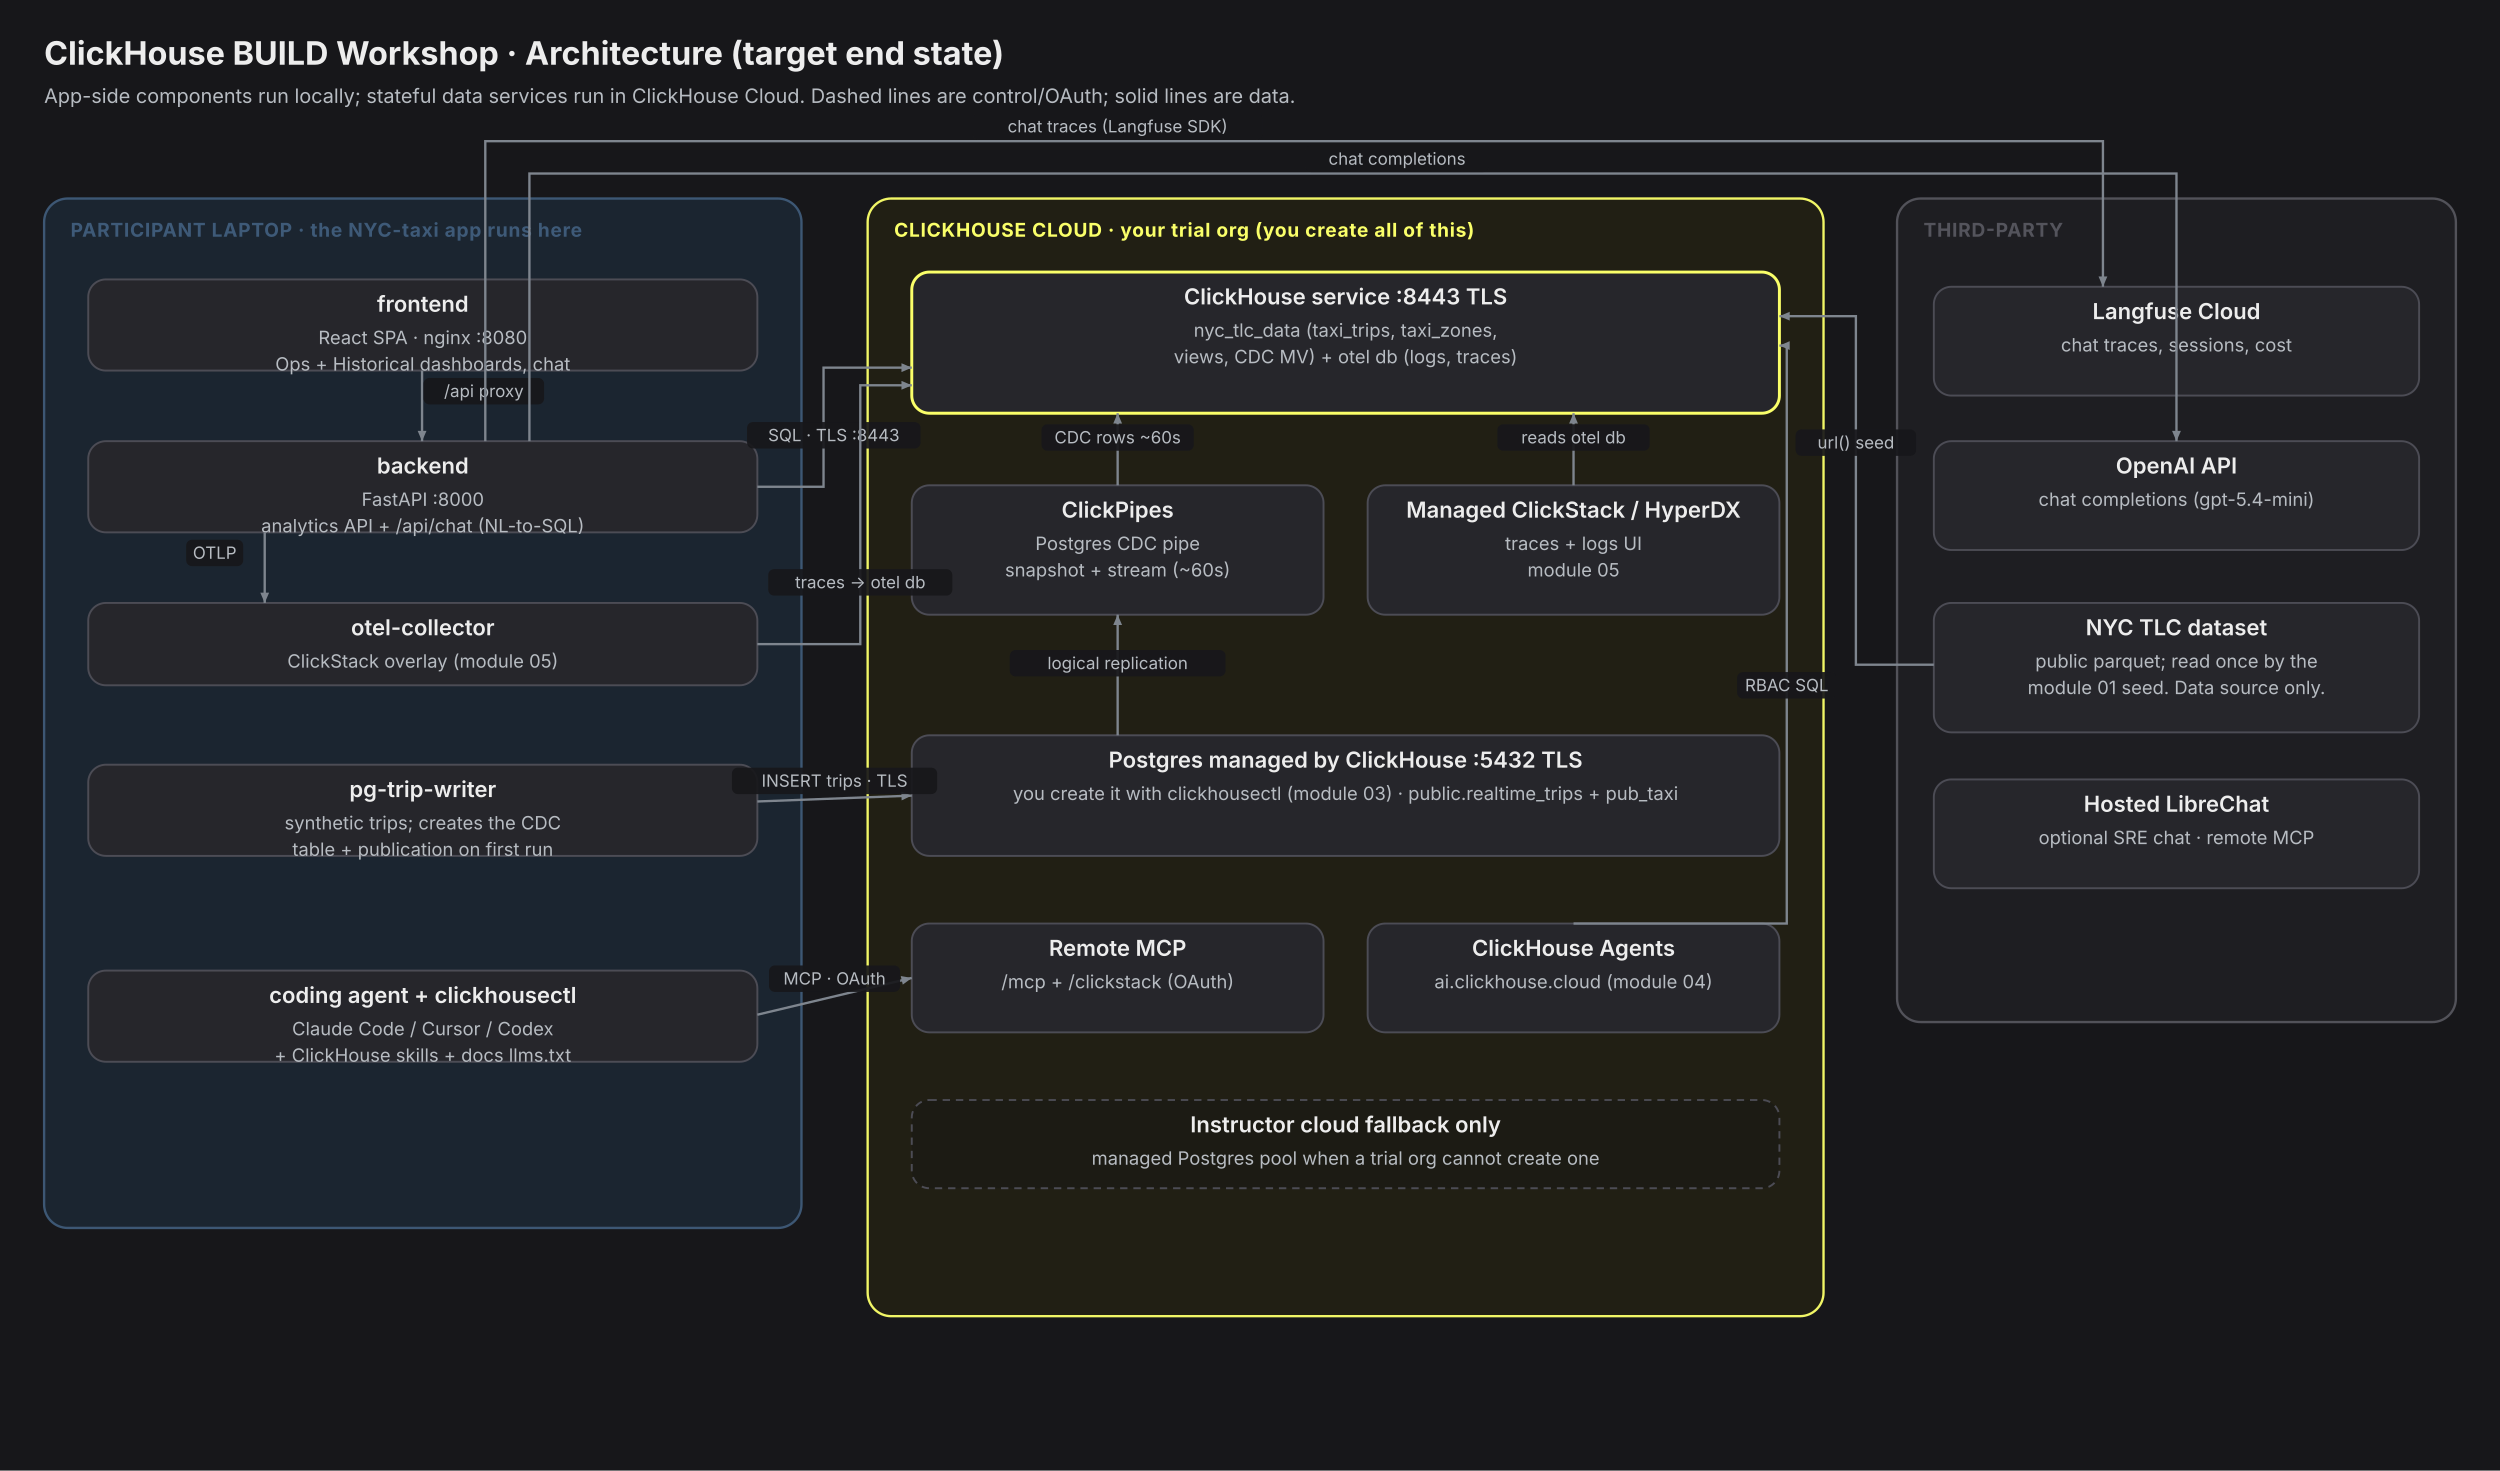
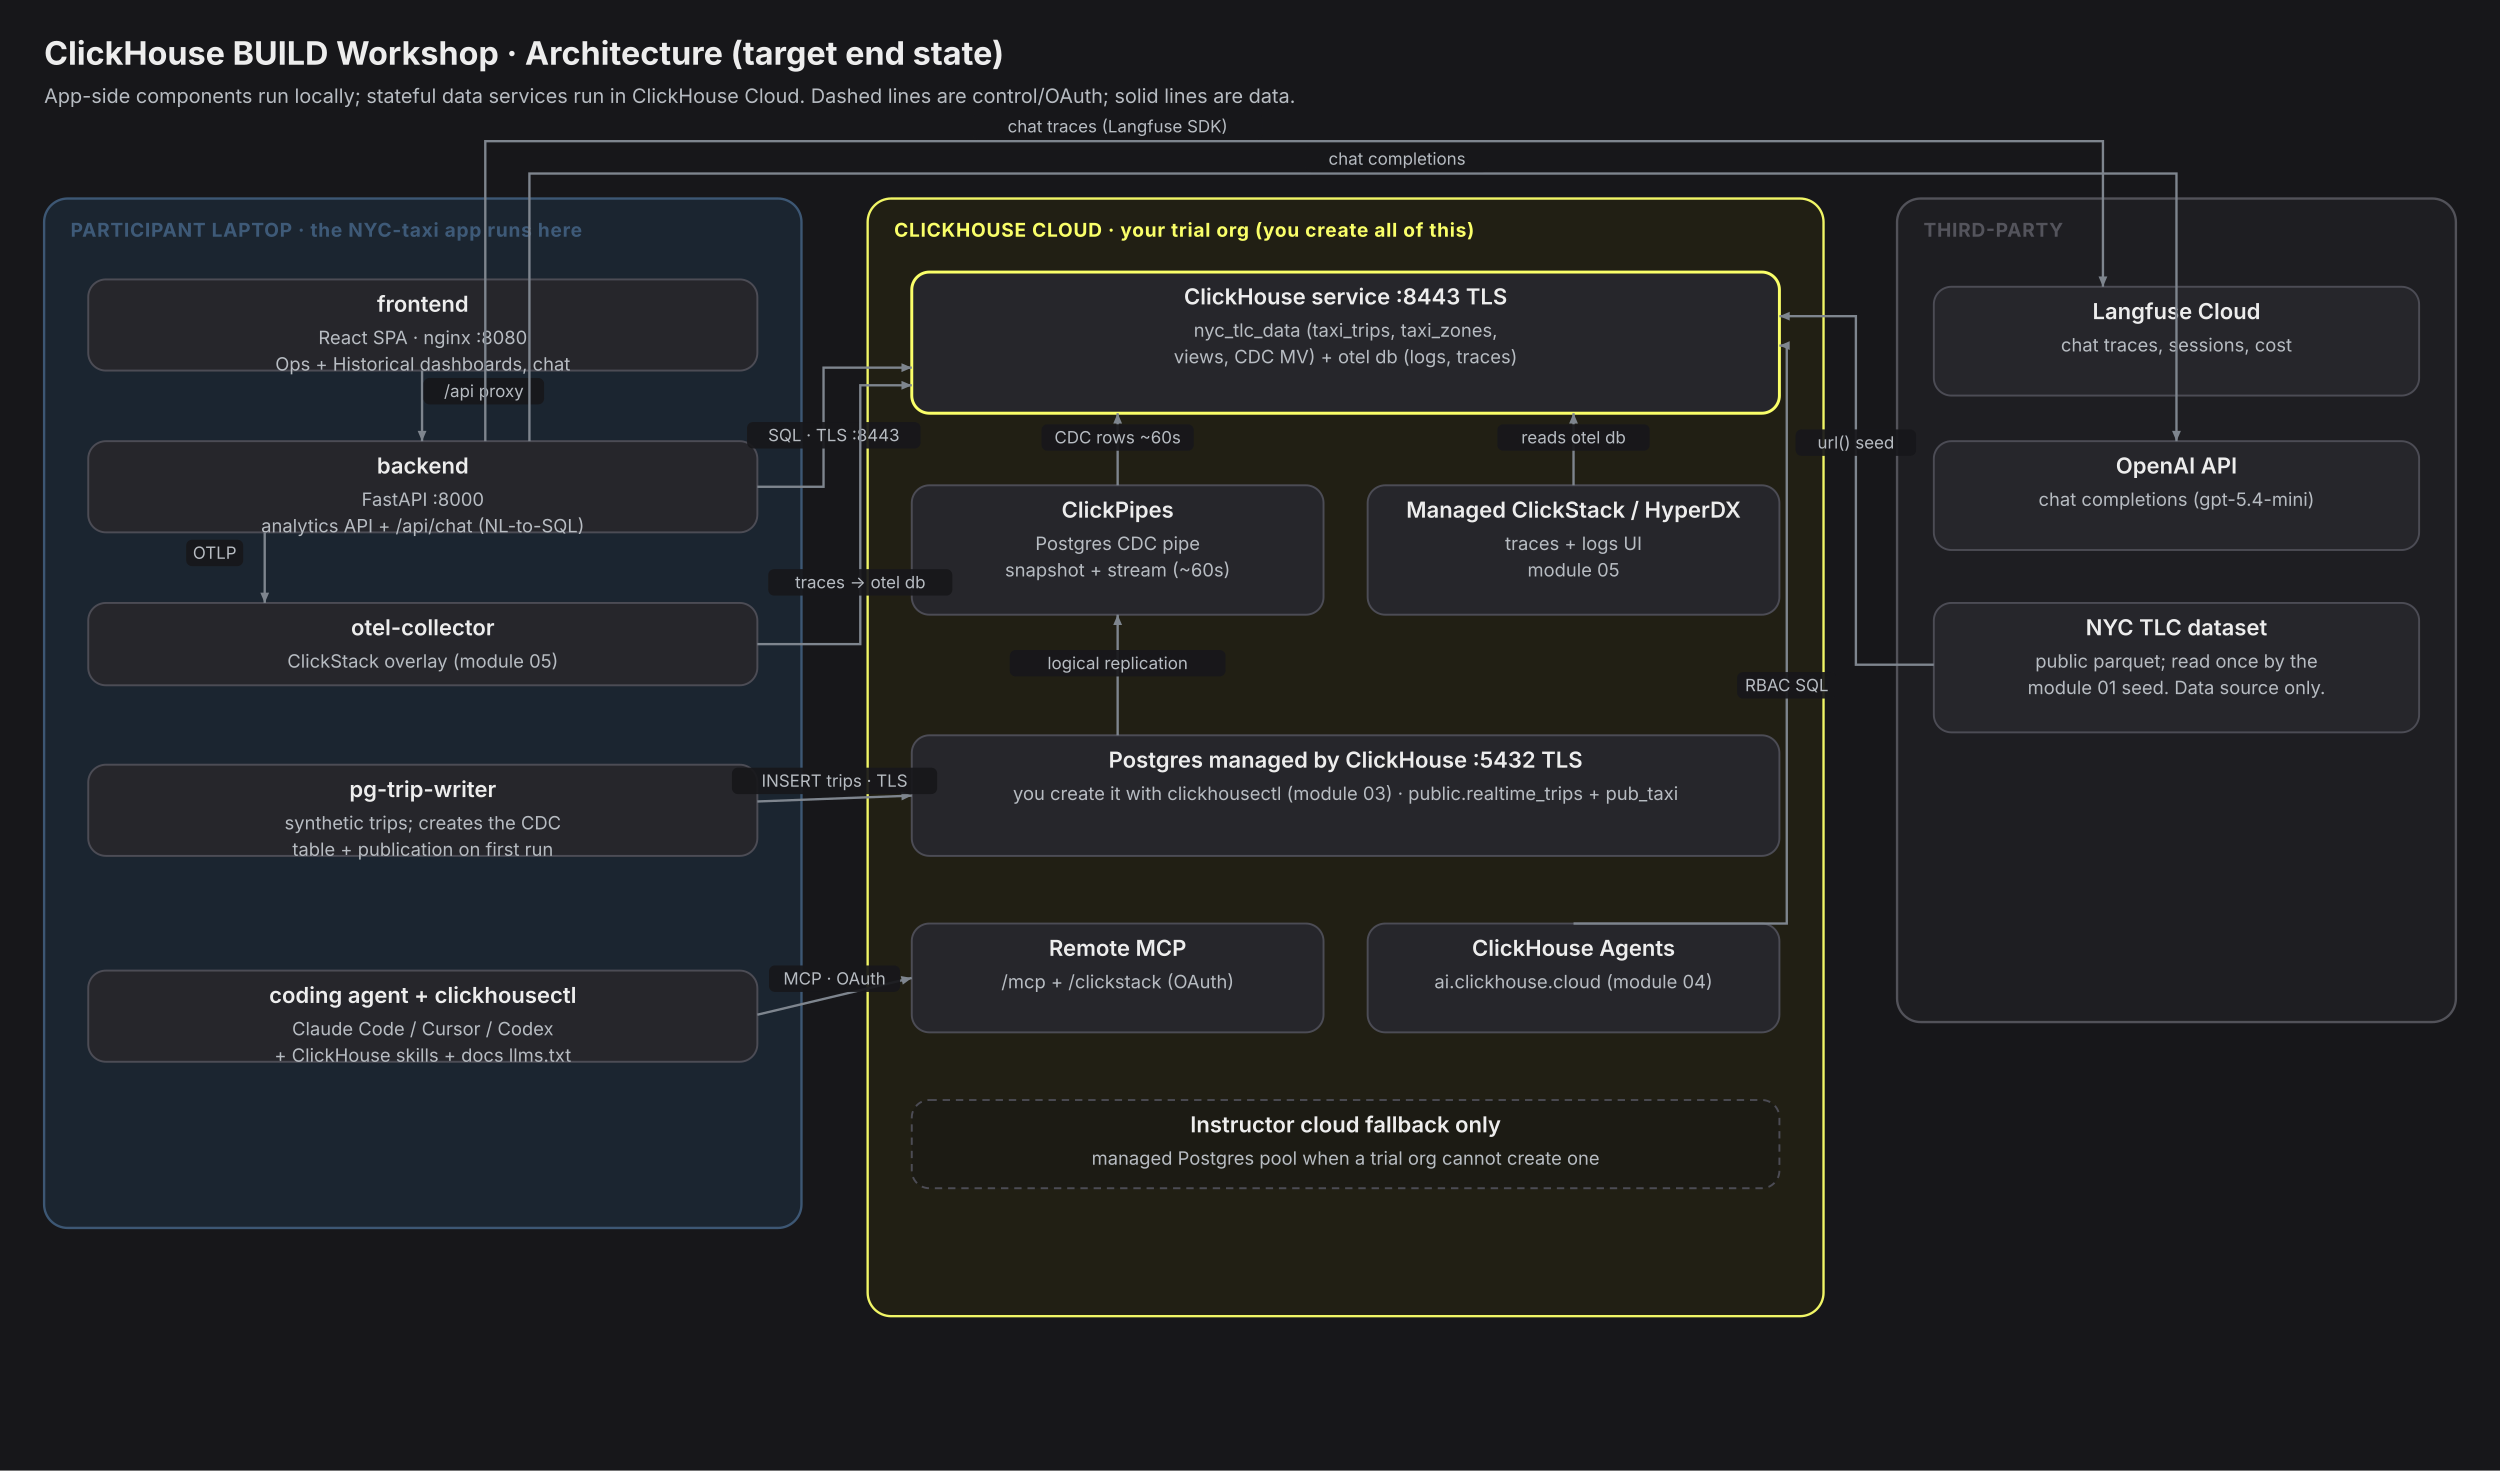
<svg xmlns="http://www.w3.org/2000/svg" width="1700" height="1000" viewBox="0 0 1700 1000" font-family="Inter, -apple-system, Segoe UI, Roboto, sans-serif">
  <rect x="0" y="0" width="1700" height="1000" fill="#17171A" />
  <defs>
    <marker id="arrow" markerWidth="9" markerHeight="9" refX="7" refY="3" orient="auto" markerUnits="userSpaceOnUse">
      <path d="M0,0 L7,3 L0,6 Z" fill="#7E858E" />
    </marker>
  </defs>
  <text x="30" y="44" fill="#EDEDED" font-size="22" font-weight="700">ClickHouse BUILD Workshop · Architecture (target end state)</text>
  <text x="30" y="70" fill="#B7BCC2" font-size="13.5">App-side components run locally; stateful data services run in ClickHouse Cloud. Dashed lines are control/OAuth; solid lines are data.</text>
  <rect x="30" y="135" width="515" height="700" rx="16" fill="#1B2531" stroke="#3E5A78" stroke-width="1.6" opacity="0.96" />
  <text x="48" y="161" fill="#3E5A78" font-size="13" font-weight="700" letter-spacing="0.5">PARTICIPANT LAPTOP  ·  the NYC-taxi app runs here</text>
  <rect x="590" y="135" width="650" height="760" rx="16" fill="#211F14" stroke="#FAFF69" stroke-width="1.6" opacity="0.96" />
  <text x="608" y="161" fill="#FAFF69" font-size="13" font-weight="700" letter-spacing="0.5">CLICKHOUSE CLOUD  ·  your trial org (you create all of this)</text>
  <rect x="1290" y="135" width="380" height="560" rx="16" fill="#1E1E22" stroke="#54545C" stroke-width="1.6" opacity="0.96" />
  <text x="1308" y="161" fill="#54545C" font-size="13" font-weight="700" letter-spacing="0.5">THIRD-PARTY</text>
  <rect x="60" y="190" width="455" height="62" rx="12" fill="#26262B" stroke="#4C4C55" stroke-width="1.3" />
  <text x="287.5" y="212" fill="#EDEDED" font-size="15" font-weight="600" text-anchor="middle">frontend</text>
  <text x="287.5" y="234" fill="#B7BCC2" font-size="12.5" text-anchor="middle">React SPA · nginx :8080</text>
  <text x="287.5" y="252" fill="#B7BCC2" font-size="12.5" text-anchor="middle">Ops + Historical dashboards, chat</text>
  <rect x="60" y="300" width="455" height="62" rx="12" fill="#26262B" stroke="#4C4C55" stroke-width="1.3" />
  <text x="287.5" y="322" fill="#EDEDED" font-size="15" font-weight="600" text-anchor="middle">backend</text>
  <text x="287.5" y="344" fill="#B7BCC2" font-size="12.5" text-anchor="middle">FastAPI :8000</text>
  <text x="287.5" y="362" fill="#B7BCC2" font-size="12.5" text-anchor="middle">analytics API + /api/chat (NL-to-SQL)</text>
  <rect x="60" y="410" width="455" height="56" rx="12" fill="#26262B" stroke="#4C4C55" stroke-width="1.3" />
  <text x="287.5" y="432" fill="#EDEDED" font-size="15" font-weight="600" text-anchor="middle">otel-collector</text>
  <text x="287.5" y="454" fill="#B7BCC2" font-size="12.5" text-anchor="middle">ClickStack overlay (module 05)</text>
  <rect x="60" y="520" width="455" height="62" rx="12" fill="#26262B" stroke="#4C4C55" stroke-width="1.3" />
  <text x="287.5" y="542" fill="#EDEDED" font-size="15" font-weight="600" text-anchor="middle">pg-trip-writer</text>
  <text x="287.5" y="564" fill="#B7BCC2" font-size="12.5" text-anchor="middle">synthetic trips; creates the CDC</text>
  <text x="287.5" y="582" fill="#B7BCC2" font-size="12.5" text-anchor="middle">table + publication on first run</text>
  <rect x="60" y="660" width="455" height="62" rx="12" fill="#26262B" stroke="#4C4C55" stroke-width="1.3" />
  <text x="287.5" y="682" fill="#EDEDED" font-size="15" font-weight="600" text-anchor="middle">coding agent + clickhousectl</text>
  <text x="287.5" y="704" fill="#B7BCC2" font-size="12.5" text-anchor="middle">Claude Code / Cursor / Codex</text>
  <text x="287.5" y="722" fill="#B7BCC2" font-size="12.5" text-anchor="middle">+ ClickHouse skills + docs llms.txt</text>
  <rect x="620" y="185" width="590" height="96" rx="12" fill="#26262B" stroke="#FAFF69" stroke-width="2" />
  <text x="915.0" y="207" fill="#EDEDED" font-size="15" font-weight="600" text-anchor="middle">ClickHouse service  :8443 TLS</text>
  <text x="915.0" y="229" fill="#B7BCC2" font-size="12.5" text-anchor="middle">nyc_tlc_data (taxi_trips, taxi_zones,</text>
  <text x="915.0" y="247" fill="#B7BCC2" font-size="12.5" text-anchor="middle">views, CDC MV)   +   otel db (logs, traces)</text>
  <rect x="620" y="330" width="280" height="88" rx="12" fill="#26262B" stroke="#4C4C55" stroke-width="1.3" />
  <text x="760.0" y="352" fill="#EDEDED" font-size="15" font-weight="600" text-anchor="middle">ClickPipes</text>
  <text x="760.0" y="374" fill="#B7BCC2" font-size="12.5" text-anchor="middle">Postgres CDC pipe</text>
  <text x="760.0" y="392" fill="#B7BCC2" font-size="12.5" text-anchor="middle">snapshot + stream (~60s)</text>
  <rect x="930" y="330" width="280" height="88" rx="12" fill="#26262B" stroke="#4C4C55" stroke-width="1.3" />
  <text x="1070.0" y="352" fill="#EDEDED" font-size="15" font-weight="600" text-anchor="middle">Managed ClickStack / HyperDX</text>
  <text x="1070.0" y="374" fill="#B7BCC2" font-size="12.5" text-anchor="middle">traces + logs UI</text>
  <text x="1070.0" y="392" fill="#B7BCC2" font-size="12.5" text-anchor="middle">module 05</text>
  <rect x="620" y="500" width="590" height="82" rx="12" fill="#26262B" stroke="#4C4C55" stroke-width="1.3" />
  <text x="915.0" y="522" fill="#EDEDED" font-size="15" font-weight="600" text-anchor="middle">Postgres managed by ClickHouse  :5432 TLS</text>
  <text x="915.0" y="544" fill="#B7BCC2" font-size="12.5" text-anchor="middle">you create it with clickhousectl (module 03) · public.realtime_trips + pub_taxi</text>
  <rect x="620" y="628" width="280" height="74" rx="12" fill="#26262B" stroke="#4C4C55" stroke-width="1.3" />
  <text x="760.0" y="650" fill="#EDEDED" font-size="15" font-weight="600" text-anchor="middle">Remote MCP</text>
  <text x="760.0" y="672" fill="#B7BCC2" font-size="12.5" text-anchor="middle">/mcp + /clickstack (OAuth)</text>
  <rect x="930" y="628" width="280" height="74" rx="12" fill="#26262B" stroke="#4C4C55" stroke-width="1.3" />
  <text x="1070.0" y="650" fill="#EDEDED" font-size="15" font-weight="600" text-anchor="middle">ClickHouse Agents</text>
  <text x="1070.0" y="672" fill="#B7BCC2" font-size="12.5" text-anchor="middle">ai.clickhouse.cloud (module 04)</text>
  <rect x="620" y="748" width="590" height="60" rx="12" fill="#1C1B14" stroke="#4C4C55" stroke-width="1.3" stroke-dasharray="5 4" />
  <text x="915.0" y="770" fill="#EDEDED" font-size="15" font-weight="600" text-anchor="middle">Instructor cloud fallback only</text>
  <text x="915.0" y="792" fill="#B7BCC2" font-size="12.5" text-anchor="middle">managed Postgres pool when a trial org cannot create one</text>
  <rect x="1315" y="195" width="330" height="74" rx="12" fill="#26262B" stroke="#4C4C55" stroke-width="1.3" />
  <text x="1480.0" y="217" fill="#EDEDED" font-size="15" font-weight="600" text-anchor="middle">Langfuse Cloud</text>
  <text x="1480.0" y="239" fill="#B7BCC2" font-size="12.5" text-anchor="middle">chat traces, sessions, cost</text>
  <rect x="1315" y="300" width="330" height="74" rx="12" fill="#26262B" stroke="#4C4C55" stroke-width="1.3" />
  <text x="1480.0" y="322" fill="#EDEDED" font-size="15" font-weight="600" text-anchor="middle">OpenAI API</text>
  <text x="1480.0" y="344" fill="#B7BCC2" font-size="12.5" text-anchor="middle">chat completions (gpt-5.4-mini)</text>
  <rect x="1315" y="410" width="330" height="88" rx="12" fill="#26262B" stroke="#4C4C55" stroke-width="1.3" />
  <text x="1480.0" y="432" fill="#EDEDED" font-size="15" font-weight="600" text-anchor="middle">NYC TLC dataset</text>
  <text x="1480.0" y="454" fill="#B7BCC2" font-size="12.5" text-anchor="middle">public parquet; read once by the</text>
  <text x="1480.0" y="472" fill="#B7BCC2" font-size="12.5" text-anchor="middle">module 01 seed. Data source only.</text>
-   <rect x="1315" y="530" width="330" height="74" rx="12" fill="#26262B" stroke="#4C4C55" stroke-width="1.3" />
-   <text x="1480.0" y="552" fill="#EDEDED" font-size="15" font-weight="600" text-anchor="middle">Hosted LibreChat</text>
-   <text x="1480.0" y="574" fill="#B7BCC2" font-size="12.5" text-anchor="middle">optional SRE chat · remote MCP</text>
  <path d="M287,252 L287,300" fill="none" stroke="#7E858E" stroke-width="1.6" marker-end="url(#arrow)" />
  <rect x="288.0" y="257.0" width="82.0" height="18" rx="4" fill="#17171A" opacity="0.92" />
  <text x="329.0" y="270.0" fill="#B7BCC2" font-size="11.5" text-anchor="middle">/api proxy</text>
  <path d="M180,362 L180,410" fill="none" stroke="#7E858E" stroke-width="1.6" marker-end="url(#arrow)" />
  <rect x="126.6" y="367.0" width="38.8" height="18" rx="4" fill="#17171A" opacity="0.92" />
  <text x="146.0" y="380.0" fill="#B7BCC2" font-size="11.5" text-anchor="middle">OTLP</text>
  <path d="M515,331 L560,331 L560,250 L620,250" fill="none" stroke="#7E858E" stroke-width="1.6" marker-end="url(#arrow)" />
  <rect x="508.0" y="287" width="118.0" height="18" rx="4" fill="#17171A" opacity="0.92" />
  <text x="567" y="300" fill="#B7BCC2" font-size="11.5" text-anchor="middle">SQL · TLS :8443</text>
  <path d="M515,438 L585,438 L585,262 L620,262" fill="none" stroke="#7E858E" stroke-width="1.6" marker-end="url(#arrow)" />
  <rect x="522.4" y="387" width="125.2" height="18" rx="4" fill="#17171A" opacity="0.92" />
  <text x="585" y="400" fill="#B7BCC2" font-size="11.5" text-anchor="middle">traces → otel db</text>
  <path d="M515,545 L620,541" fill="none" stroke="#7E858E" stroke-width="1.6" marker-end="url(#arrow)" />
  <rect x="497.7" y="522.0" width="139.6" height="18" rx="4" fill="#17171A" opacity="0.92" />
  <text x="567.5" y="535.0" fill="#B7BCC2" font-size="11.5" text-anchor="middle">INSERT trips · TLS</text>
  <path d="M515,690 L620,665" fill="none" stroke="#7E858E" stroke-width="1.6" marker-end="url(#arrow)" />
  <rect x="522.9" y="656.5" width="89.2" height="18" rx="4" fill="#17171A" opacity="0.92" />
  <text x="567.5" y="669.5" fill="#B7BCC2" font-size="11.5" text-anchor="middle">MCP · OAuth</text>
  <path d="M760,500 L760,418" fill="none" stroke="#7E858E" stroke-width="1.6" marker-end="url(#arrow)" />
  <rect x="686.6" y="442.0" width="146.8" height="18" rx="4" fill="#17171A" opacity="0.92" />
  <text x="760.0" y="455.0" fill="#B7BCC2" font-size="11.5" text-anchor="middle">logical replication</text>
  <path d="M760,330 L760,281" fill="none" stroke="#7E858E" stroke-width="1.6" marker-end="url(#arrow)" />
  <rect x="708.2" y="288.5" width="103.6" height="18" rx="4" fill="#17171A" opacity="0.92" />
  <text x="760.0" y="301.5" fill="#B7BCC2" font-size="11.5" text-anchor="middle">CDC rows ~60s</text>
  <path d="M1070,330 L1070,281" fill="none" stroke="#7E858E" stroke-width="1.6" marker-end="url(#arrow)" />
  <rect x="1018.2" y="288.5" width="103.6" height="18" rx="4" fill="#17171A" opacity="0.92" />
  <text x="1070.0" y="301.5" fill="#B7BCC2" font-size="11.5" text-anchor="middle">reads otel db</text>
  <path d="M1070,628 L1215,628 L1215,235 L1210,235" fill="none" stroke="#7E858E" stroke-width="1.6" marker-end="url(#arrow)" />
  <rect x="1181.2" y="457" width="67.6" height="18" rx="4" fill="#17171A" opacity="0.92" />
  <text x="1215" y="470" fill="#B7BCC2" font-size="11.5" text-anchor="middle">RBAC SQL</text>
  <path d="M360,300 L360,118 L1480,118 L1480,300" fill="none" stroke="#7E858E" stroke-width="1.6" marker-end="url(#arrow)" />
  <rect x="887.4" y="99" width="125.2" height="18" rx="4" fill="#17171A" opacity="0.92" />
  <text x="950" y="112" fill="#B7BCC2" font-size="11.5" text-anchor="middle">chat completions</text>
  <path d="M330,300 L330,96 L1430,96 L1430,195" fill="none" stroke="#7E858E" stroke-width="1.6" marker-end="url(#arrow)" />
  <rect x="661.4" y="77" width="197.2" height="18" rx="4" fill="#17171A" opacity="0.92" />
  <text x="760" y="90" fill="#B7BCC2" font-size="11.5" text-anchor="middle">chat traces (Langfuse SDK)</text>
  <path d="M1315,452 L1262,452 L1262,215 L1210,215" fill="none" stroke="#7E858E" stroke-width="1.6" marker-end="url(#arrow)" />
  <rect x="1221.0" y="292" width="82.0" height="18" rx="4" fill="#17171A" opacity="0.92" />
  <text x="1262" y="305" fill="#B7BCC2" font-size="11.5" text-anchor="middle">url() seed</text>
</svg>
